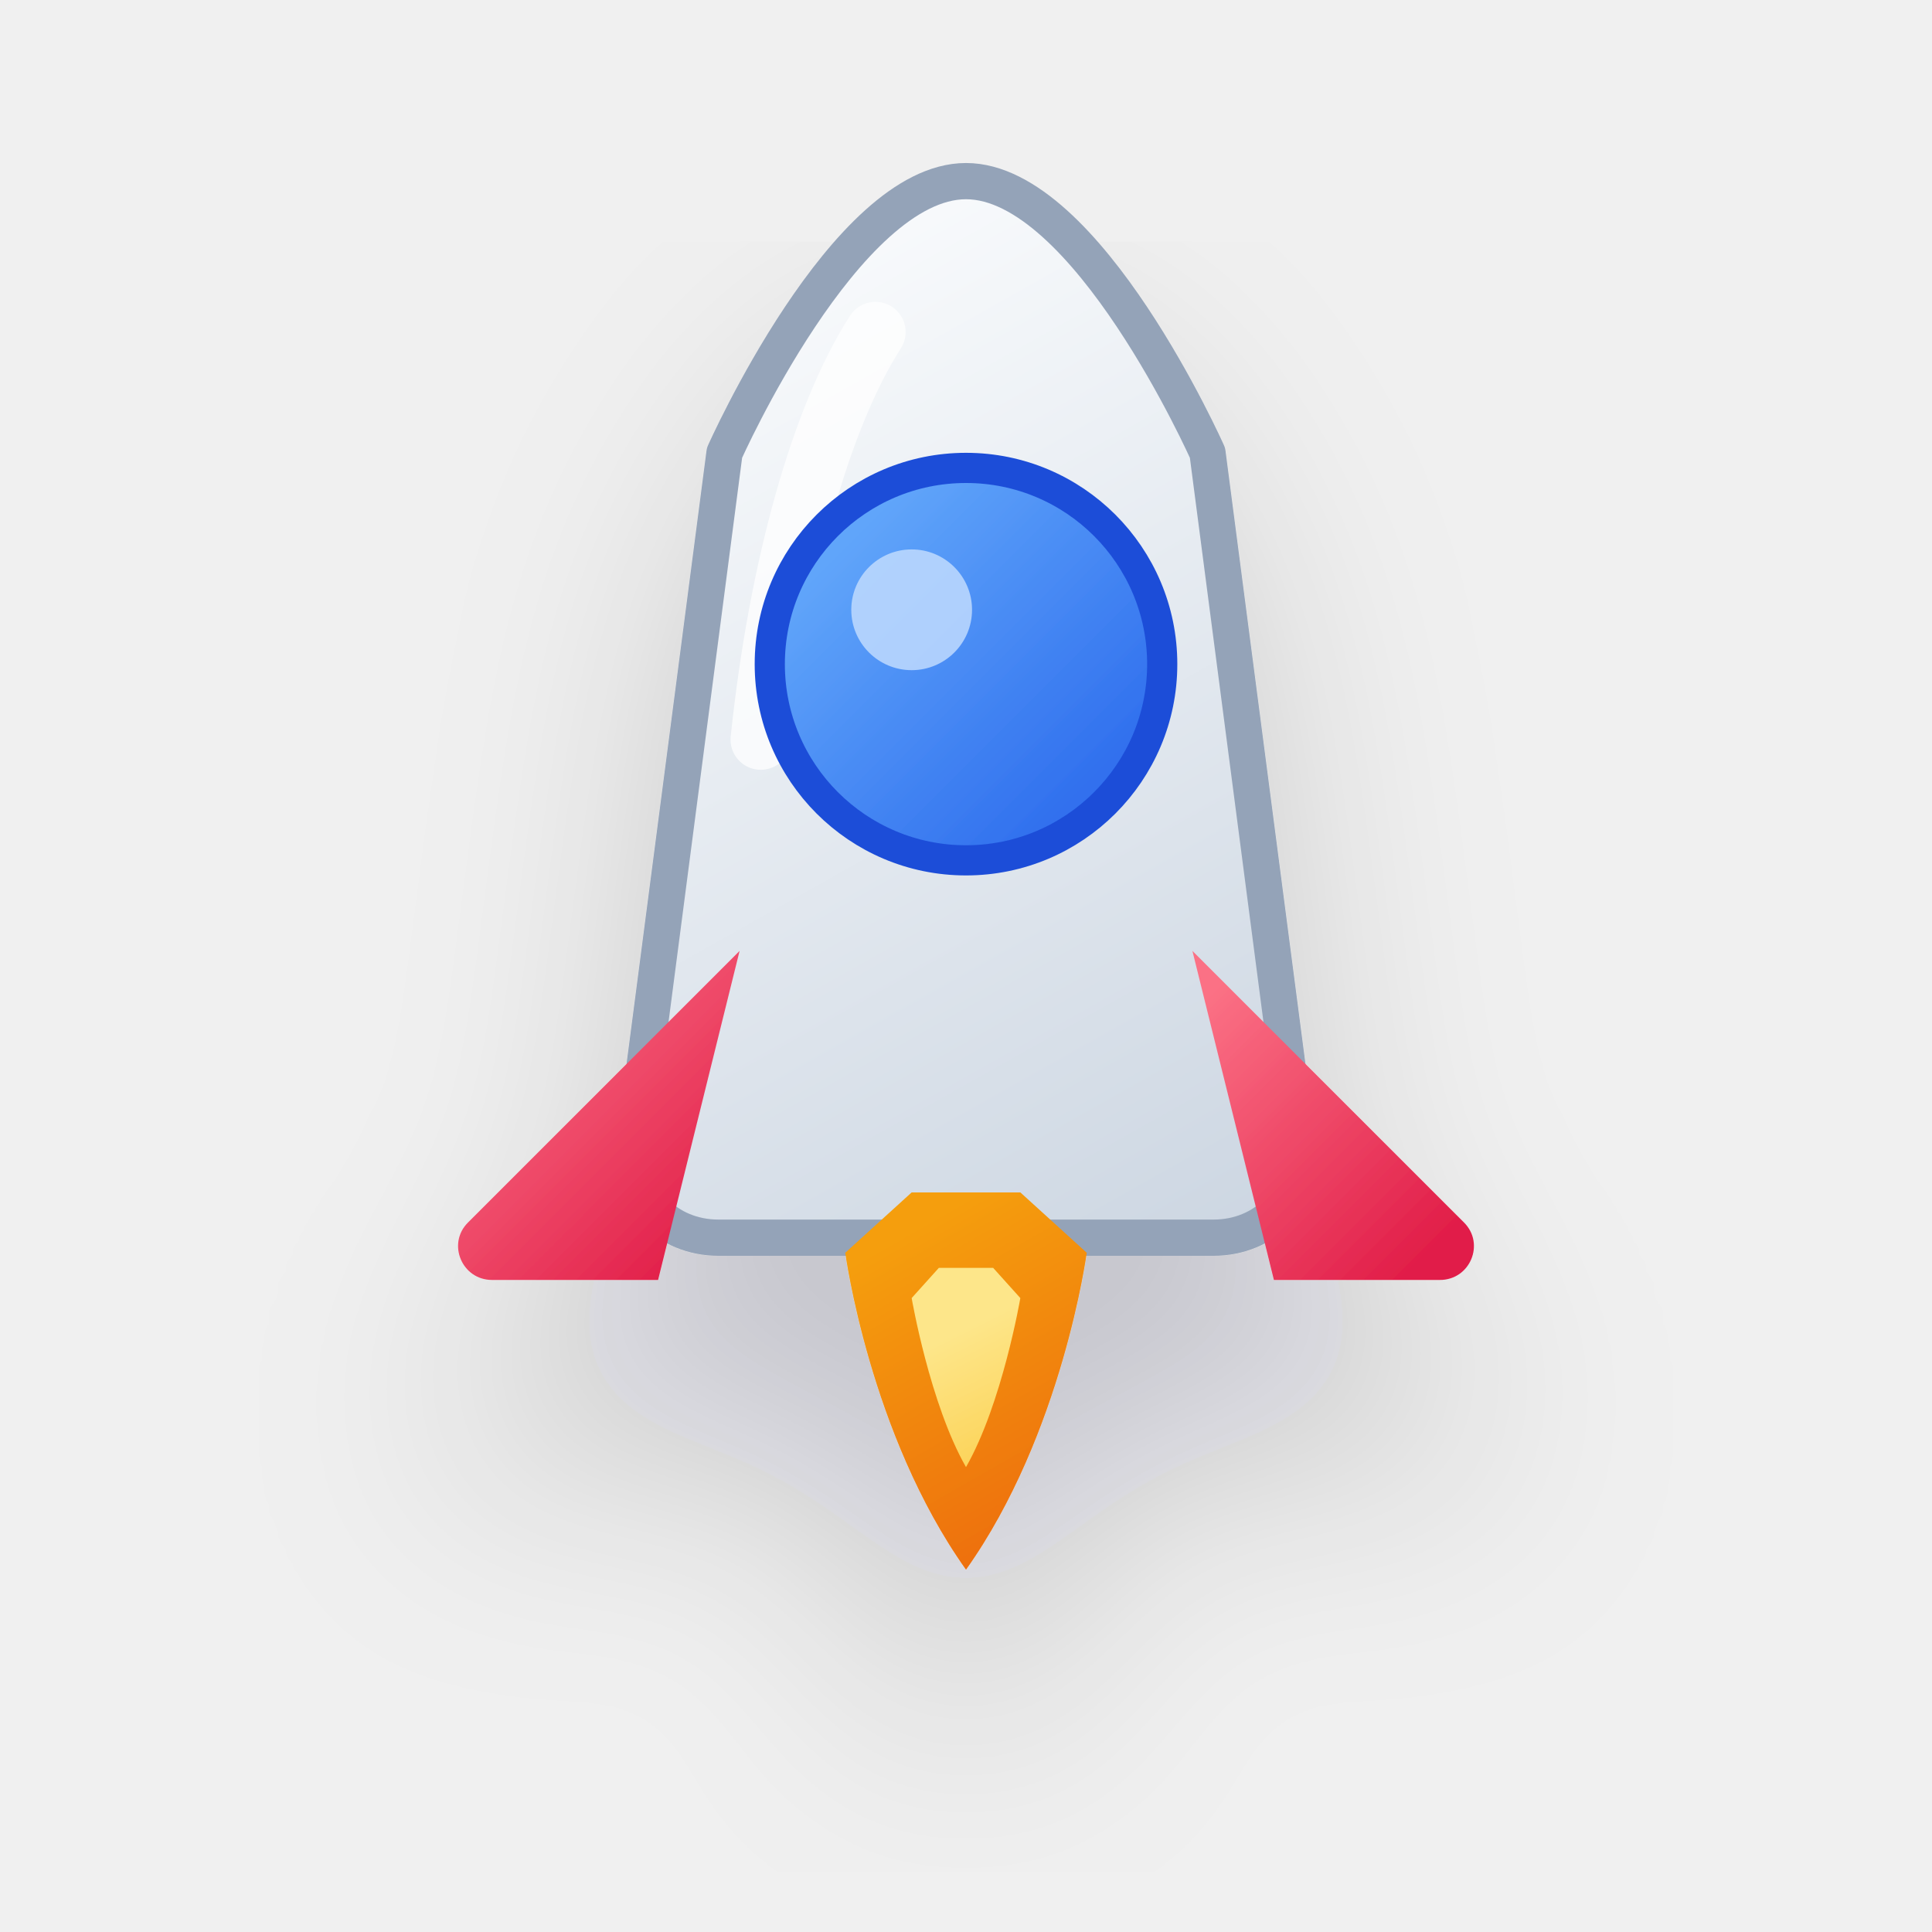
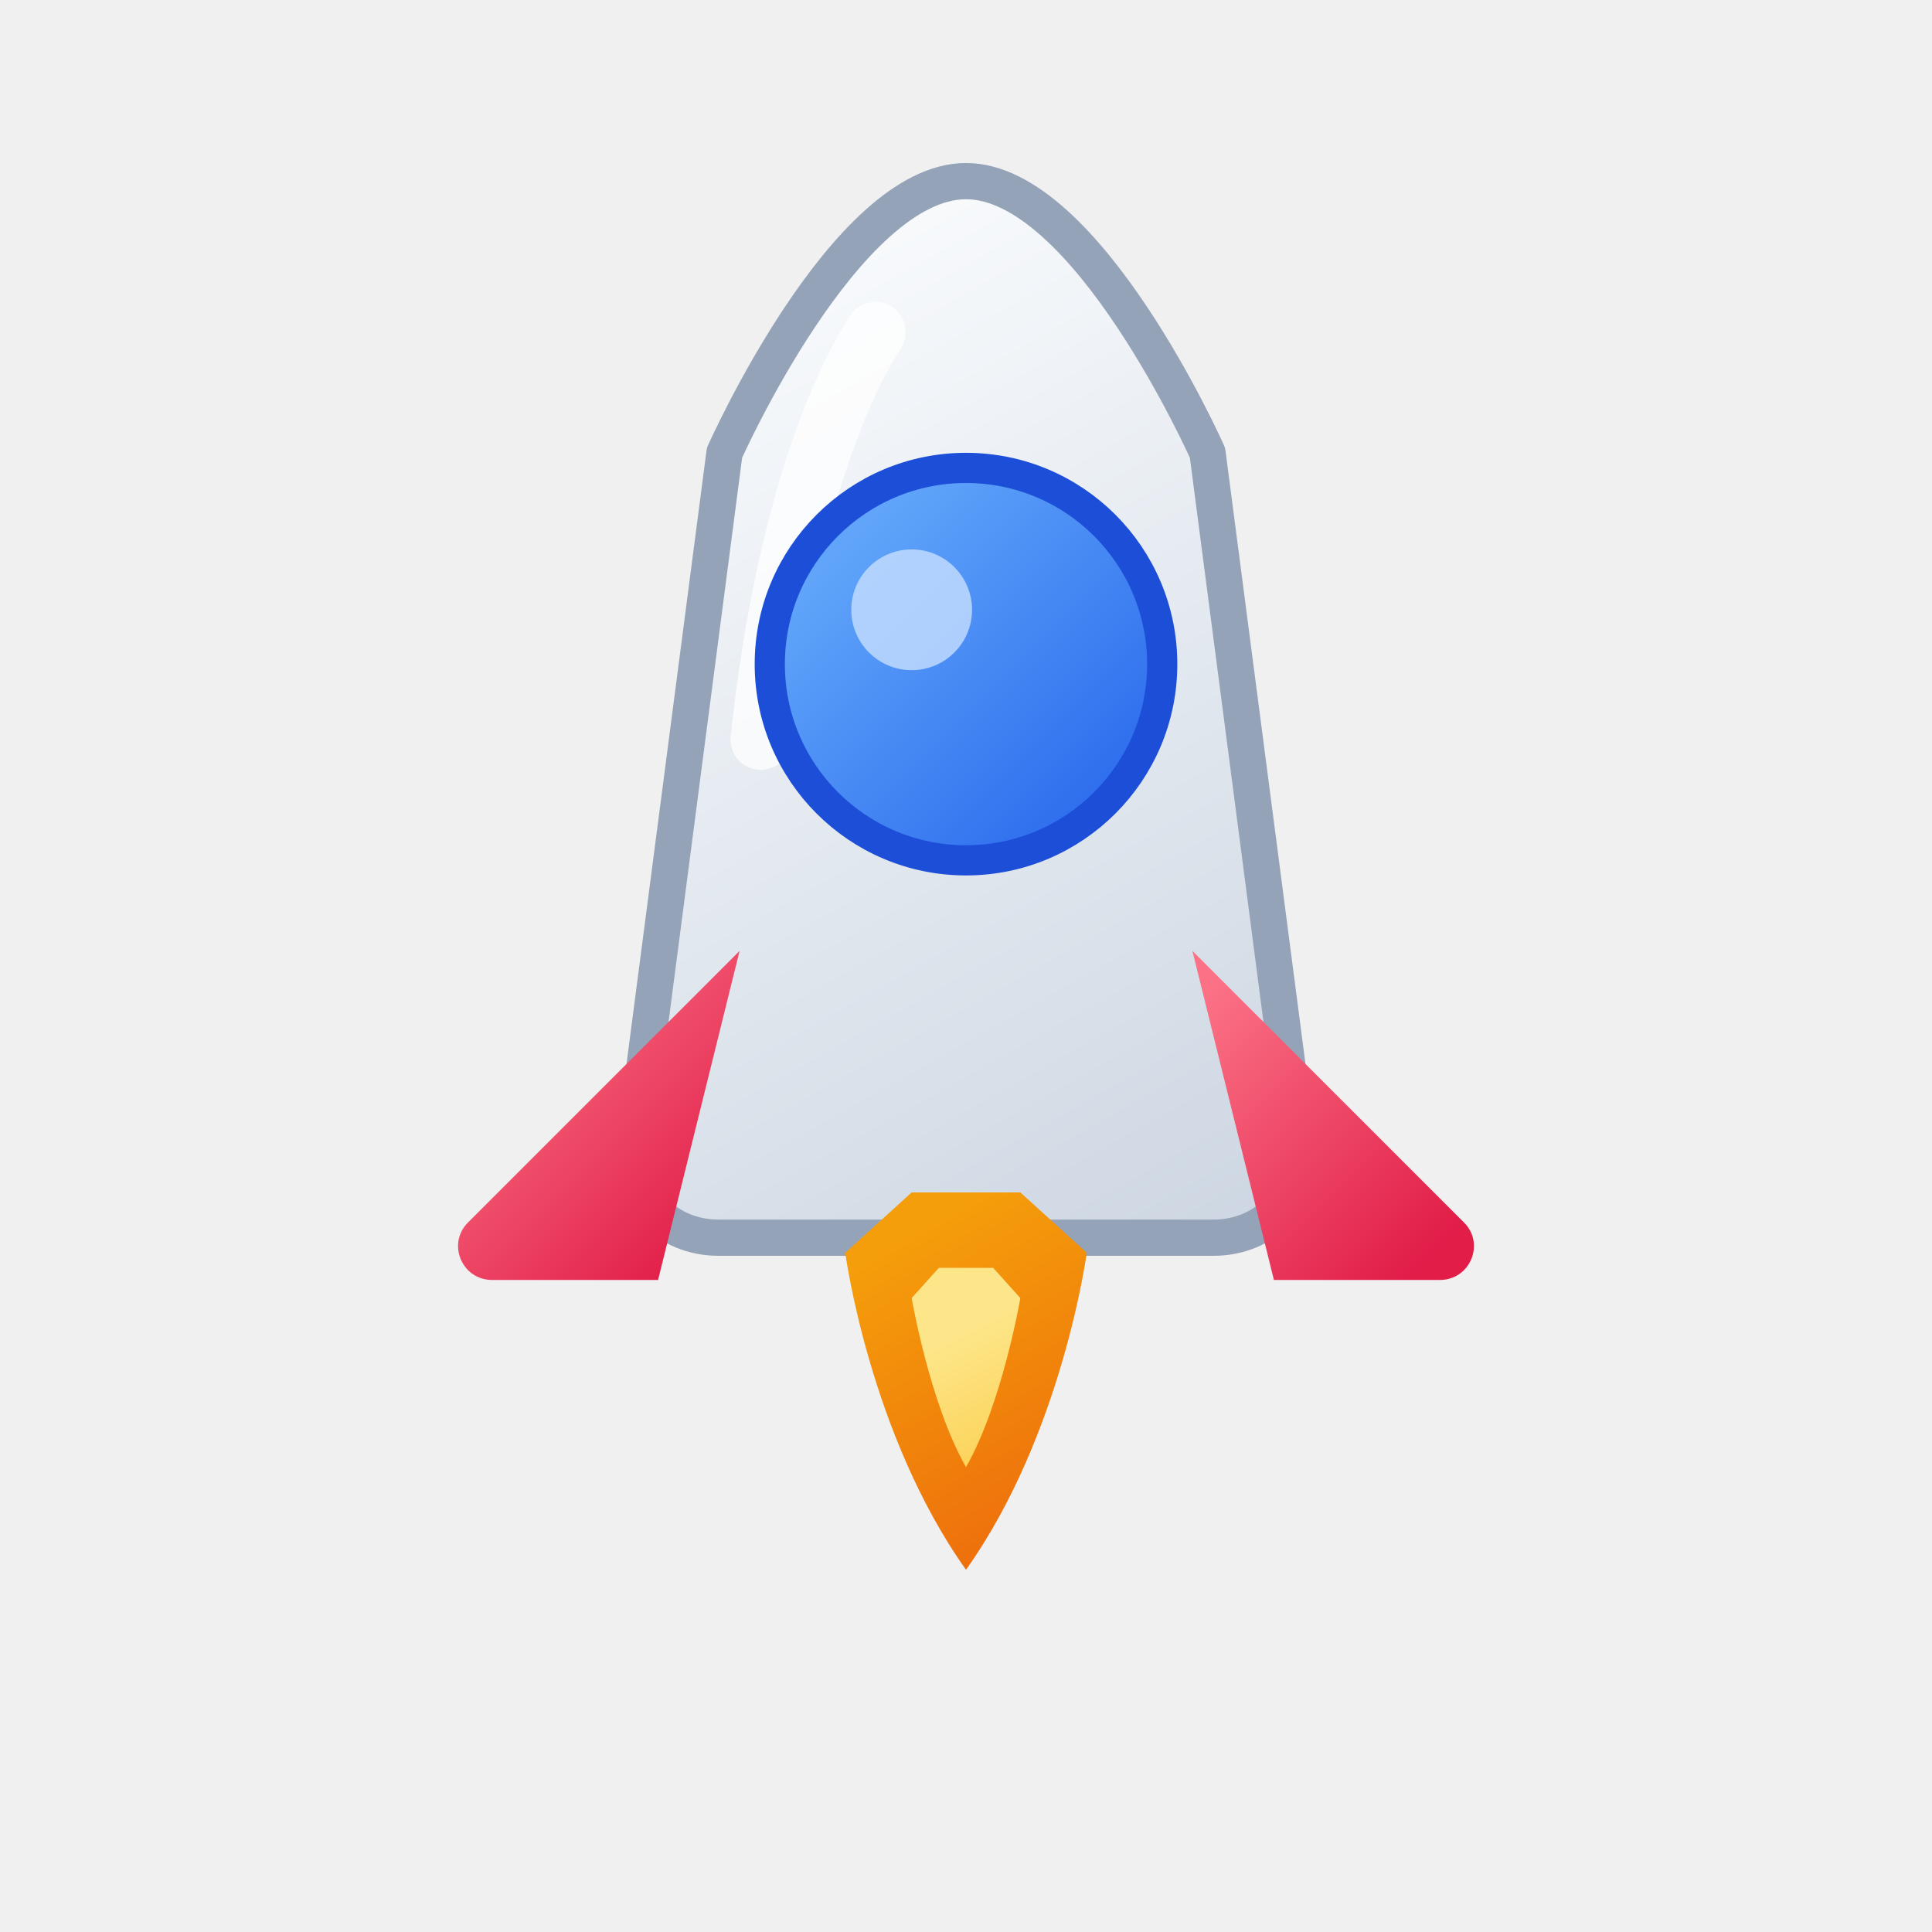
<svg xmlns="http://www.w3.org/2000/svg" viewBox="0 0 64 64" fill="none">
  <defs>
    <linearGradient id="rocketBody" x1="24" y1="10" x2="42" y2="42" gradientUnits="userSpaceOnUse">
      <stop offset="0" stop-color="#F8FAFC" />
      <stop offset="1" stop-color="#CBD5E1" />
    </linearGradient>
    <linearGradient id="windowGrad" x1="27" y1="19" x2="37" y2="29" gradientUnits="userSpaceOnUse">
      <stop offset="0" stop-color="#60A5FA" />
      <stop offset="1" stop-color="#2563EB" />
    </linearGradient>
    <linearGradient id="finGrad" x1="16" y1="33" x2="24" y2="41" gradientUnits="userSpaceOnUse">
      <stop offset="0" stop-color="#FB7185" />
      <stop offset="1" stop-color="#E11D48" />
    </linearGradient>
    <linearGradient id="finGrad2" x1="40" y1="33" x2="48" y2="41" gradientUnits="userSpaceOnUse">
      <stop offset="0" stop-color="#FB7185" />
      <stop offset="1" stop-color="#E11D48" />
    </linearGradient>
    <linearGradient id="flameOuter" x1="28" y1="42" x2="36" y2="56" gradientUnits="userSpaceOnUse">
      <stop offset="0" stop-color="#F59E0B" />
      <stop offset="1" stop-color="#EA580C" />
    </linearGradient>
    <linearGradient id="flameInner" x1="30" y1="45" x2="34" y2="53" gradientUnits="userSpaceOnUse">
      <stop offset="0" stop-color="#FDE68A" />
      <stop offset="1" stop-color="#FBBF24" />
    </linearGradient>
-     <filter id="shadow" x="6" y="2" width="52" height="60" filterUnits="userSpaceOnUse">
-       <feDropShadow dx="0" dy="6" stdDeviation="4" flood-color="#0F172A" flood-opacity="0.18" />
-     </filter>
-     <style>
-       .rocketFloat {
-         animation: rocketFloat 2.8s ease-in-out infinite;
-         transform-origin: 32px 30px;
-       }
- 
-       .flameOuterAnim {
-         animation: flameFlickerOuter 0.45s ease-in-out infinite alternate;
-         transform-origin: 32px 41px;
-       }
- 
-       .flameInnerAnim {
-         animation: flameFlickerInner 0.32s ease-in-out infinite alternate;
-         transform-origin: 32px 42px;
-       }
- 
-       .windowGlow {
-         animation: windowPulse 2s ease-in-out infinite;
-       }
- 
-       @keyframes rocketFloat {
-         0%   { transform: translateY(0px) rotate(0deg); }
-         25%  { transform: translateY(-2px) rotate(-1deg); }
-         50%  { transform: translateY(-5px) rotate(0.8deg); }
-         75%  { transform: translateY(-2px) rotate(-0.6deg); }
-         100% { transform: translateY(0px) rotate(0deg); }
-       }
- 
-       @keyframes flameFlickerOuter {
-         0%   { transform: scaleY(1) scaleX(1); opacity: 0.95; }
-         100% { transform: scaleY(1.22) scaleX(0.9); opacity: 1; }
-       }
- 
-       @keyframes flameFlickerInner {
-         0%   { transform: scaleY(1) scaleX(1); opacity: 0.9; }
-         100% { transform: scaleY(1.3) scaleX(0.82); opacity: 1; }
-       }
- 
-       @keyframes windowPulse {
-         0%, 100% { opacity: 1; }
-         50%      { opacity: 0.82; }
-       }
-     </style>
  </defs>
-   <g class="rocketFloat" filter="url(#shadow)">
-     <path d="M32 6          C28 6 24 15 24 15          L21 38          C20.8 39.7 22.1 41 23.8 41          H40.2          C41.9 41 43.2 39.7 43 38          L40 15          C40 15 36 6 32 6Z" fill="url(#rocketBody)" stroke="#94A3B8" stroke-width="1.2" stroke-linejoin="round" />
-     <path d="M29 11C27.2 13.8 25.8 18.8 25.2 24.5" stroke="white" stroke-opacity="0.75" stroke-width="2" stroke-linecap="round" />
-     <g class="windowGlow">
-       <circle cx="32" cy="22" r="6.5" fill="url(#windowGrad)" stroke="#1D4ED8" stroke-width="1" />
-       <circle cx="30.2" cy="20.2" r="2" fill="#BFDBFE" opacity="0.85" />
-     </g>
-     <path d="M21.5 34.5L15.5 40.5C14.8 41.2 15.3 42.4 16.3 42.4H21.8L24.5 31.5L21.5 34.5Z" fill="url(#finGrad)" />
-     <path d="M42.5 34.5L48.5 40.5C49.2 41.2 48.7 42.4 47.7 42.4H42.2L39.5 31.5L42.5 34.5Z" fill="url(#finGrad2)" />
-     <path class="flameOuterAnim" d="M28 41.5          C28 41.5 28.8 47.5 32 52          C35.2 47.5 36 41.5 36 41.5          L33.8 39.5          H30.2          L28 41.5Z" fill="url(#flameOuter)" />
-     <path class="flameInnerAnim" d="M30.2 43          C30.2 43 30.8 46.5 32 48.6          C33.2 46.5 33.8 43 33.8 43          L32.9 42          H31.1          L30.2 43Z" fill="url(#flameInner)" />
-   </g>
+   <path d="M32 6 C28 6 24 15 24 15 L21 38 C20.8 39.7 22.1 41 23.8 41 H40.2 C41.9 41 43.2 39.7 43 38 L40 15 C40 15 36 6 32 6Z" fill="url(#rocketBody)" stroke="#94A3B8" stroke-width="1.2" stroke-linejoin="round" />
+   <path d="M29 11C27.2 13.8 25.8 18.8 25.2 24.5" stroke="white" stroke-opacity="0.75" stroke-width="2" stroke-linecap="round" />
+   <circle cx="32" cy="22" r="6.5" fill="url(#windowGrad)" stroke="#1D4ED8" stroke-width="1" />
+   <circle cx="30.2" cy="20.2" r="2" fill="#BFDBFE" opacity="0.85" />
+   <path d="M21.5 34.5L15.5 40.5C14.8 41.2 15.3 42.4 16.3 42.4H21.8L24.5 31.5L21.5 34.5Z" fill="url(#finGrad)" />
+   <path d="M42.5 34.5L48.5 40.5C49.2 41.2 48.7 42.4 47.7 42.4H42.2L39.5 31.5L42.5 34.5Z" fill="url(#finGrad2)" />
+   <path d="M28 41.5 C28 41.5 28.8 47.5 32 52 C35.2 47.5 36 41.5 36 41.5 L33.8 39.5 H30.2 L28 41.5Z" fill="url(#flameOuter)" />
+   <path d="M30.2 43 C30.2 43 30.8 46.5 32 48.6 C33.2 46.5 33.8 43 33.8 43 L32.9 42 H31.1 L30.2 43Z" fill="url(#flameInner)" />
</svg>
